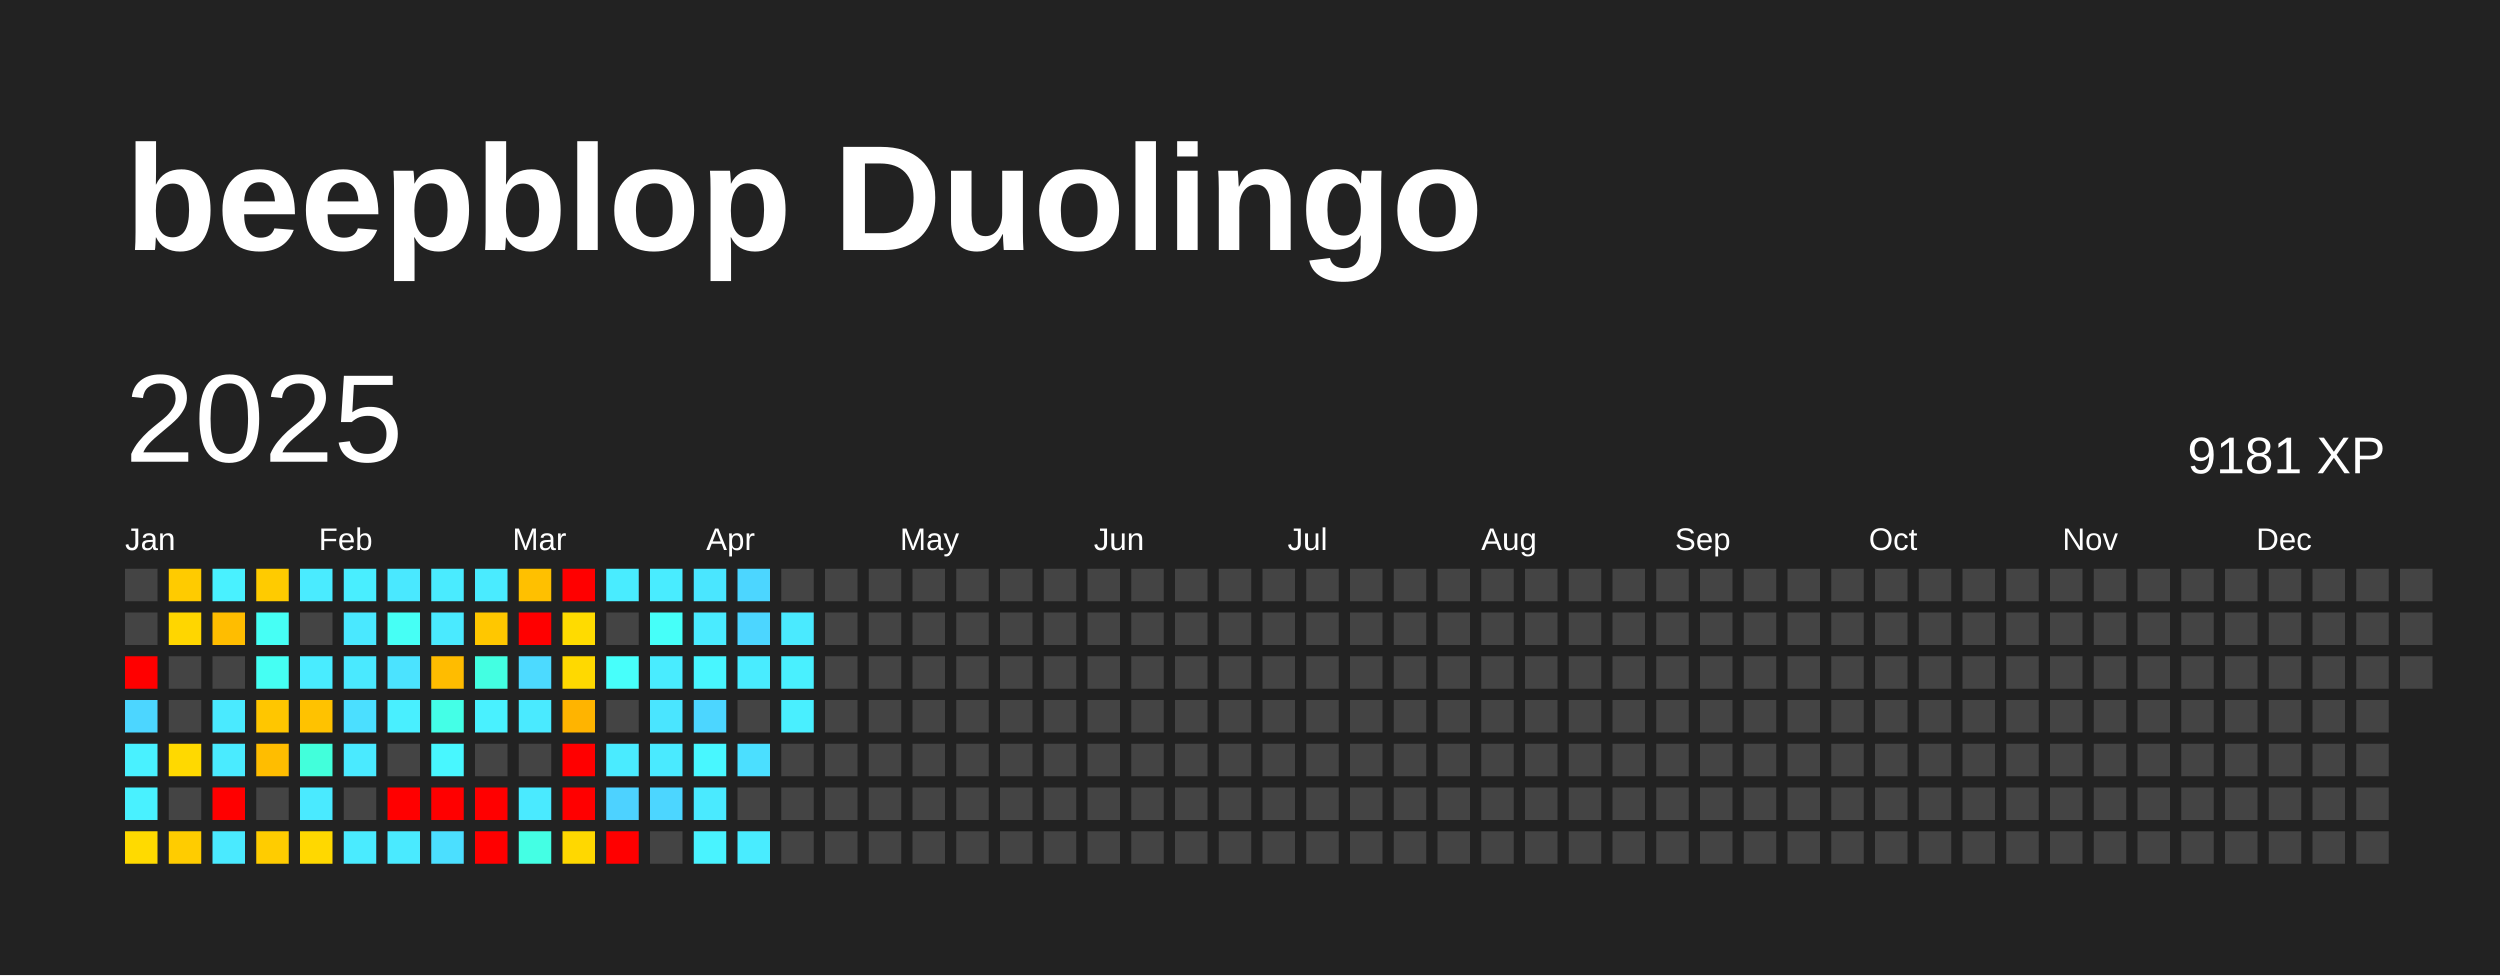
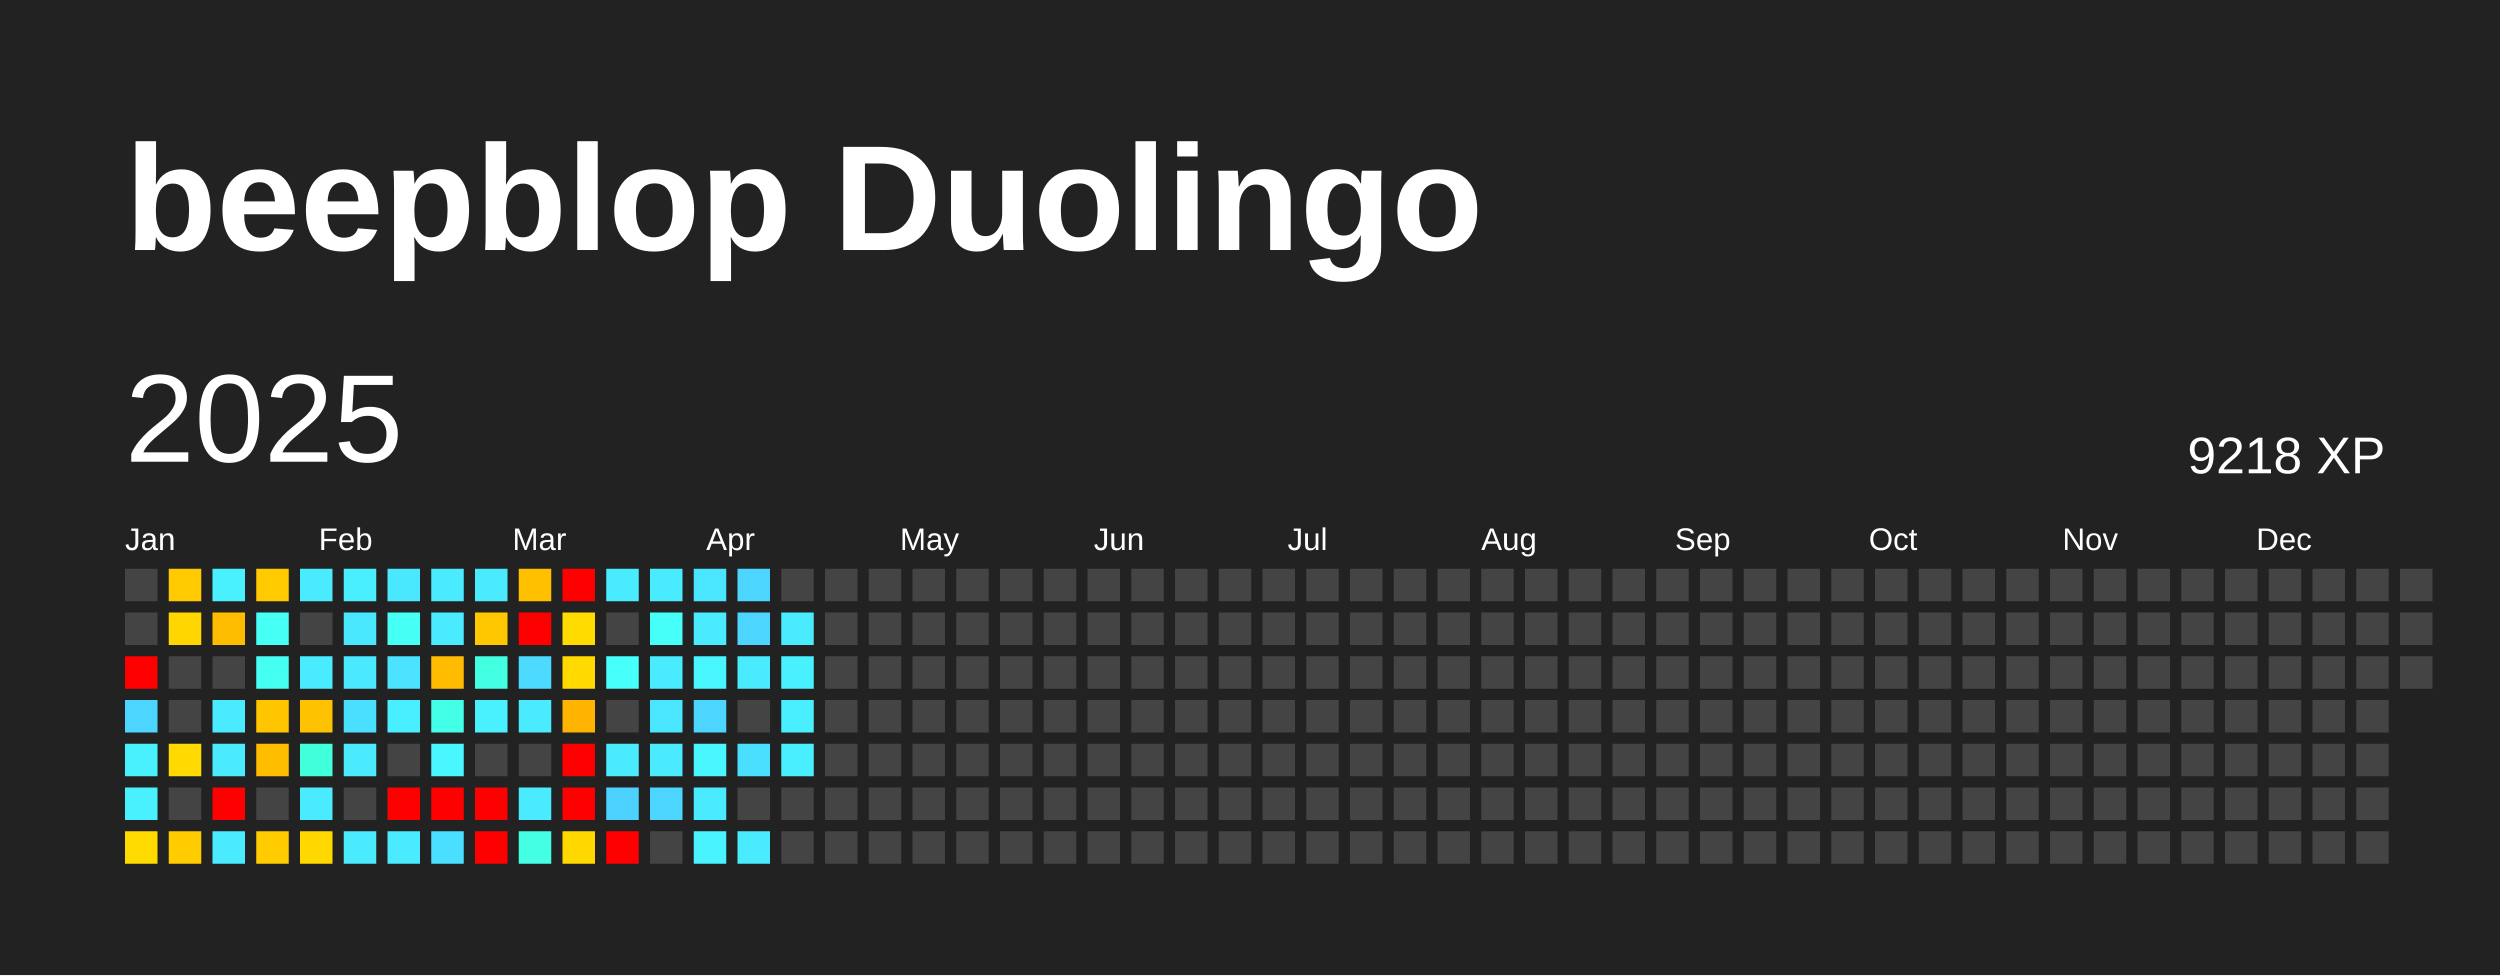
<svg xmlns="http://www.w3.org/2000/svg" baseProfile="full" height="78mm" version="1.1" viewBox="0,0,200,78" width="200mm">
  <defs />
  <rect fill="#222222" height="78" width="200" x="0" y="0" />
  <text fill="#FFFFFF" style="font-size:12px; font-family:Arial; font-weight:bold;" x="10" y="20">beepblop Duolingo</text>
  <text dominant-baseline="hanging" fill="#FFFFFF" style="font-size:10.0px; font-family:Arial;" x="10" y="30">2025</text>
-   <text dominant-baseline="hanging" fill="#FFFFFF" style="font-size:4.125px; font-family:Arial;" x="175" y="35">9181 XP</text>
+   <text dominant-baseline="hanging" fill="#FFFFFF" style="font-size:4.125px; font-family:Arial;" x="175" y="35">9218 XP</text>
  <text fill="#FFFFFF" style="font-size:2.5px; font-family:Arial" x="10.0" y="44">Jan</text>
  <text fill="#FFFFFF" style="font-size:2.5px; font-family:Arial" x="25.5" y="44">Feb</text>
  <text fill="#FFFFFF" style="font-size:2.5px; font-family:Arial" x="41.0" y="44">Mar</text>
  <text fill="#FFFFFF" style="font-size:2.5px; font-family:Arial" x="56.5" y="44">Apr</text>
  <text fill="#FFFFFF" style="font-size:2.5px; font-family:Arial" x="72.0" y="44">May</text>
  <text fill="#FFFFFF" style="font-size:2.5px; font-family:Arial" x="87.5" y="44">Jun</text>
  <text fill="#FFFFFF" style="font-size:2.5px; font-family:Arial" x="103.0" y="44">Jul</text>
  <text fill="#FFFFFF" style="font-size:2.5px; font-family:Arial" x="118.5" y="44">Aug</text>
  <text fill="#FFFFFF" style="font-size:2.5px; font-family:Arial" x="134.0" y="44">Sep</text>
  <text fill="#FFFFFF" style="font-size:2.5px; font-family:Arial" x="149.5" y="44">Oct</text>
  <text fill="#FFFFFF" style="font-size:2.5px; font-family:Arial" x="165.0" y="44">Nov</text>
  <text fill="#FFFFFF" style="font-size:2.5px; font-family:Arial" x="180.5" y="44">Dec</text>
  <rect fill="#444444" height="2.6" width="2.6" x="10.0" y="45.5" />
  <rect fill="#444444" height="2.6" width="2.6" x="10.0" y="49.0" />
  <rect fill="red" height="2.6" width="2.6" x="10.0" y="52.5" />
  <rect fill="#4cd6ff" height="2.6" width="2.6" x="10.0" y="56.0" />
  <rect fill="#49f1ff" height="2.6" width="2.6" x="10.0" y="59.5" />
  <rect fill="#49f1ff" height="2.6" width="2.6" x="10.0" y="63.0" />
  <rect fill="#ffda00" height="2.6" width="2.6" x="10.0" y="66.5" />
  <rect fill="#ffcb00" height="2.6" width="2.6" x="13.5" y="45.5" />
  <rect fill="#ffd600" height="2.6" width="2.6" x="13.5" y="49.0" />
  <rect fill="#444444" height="2.6" width="2.6" x="13.5" y="52.5" />
  <rect fill="#444444" height="2.6" width="2.6" x="13.5" y="56.0" />
  <rect fill="#ffd900" height="2.6" width="2.6" x="13.5" y="59.5" />
  <rect fill="#444444" height="2.6" width="2.6" x="13.5" y="63.0" />
  <rect fill="#ffcc00" height="2.6" width="2.6" x="13.5" y="66.5" />
  <rect fill="#49f1ff" height="2.6" width="2.6" x="17.0" y="45.5" />
  <rect fill="#ffbd00" height="2.6" width="2.6" x="17.0" y="49.0" />
  <rect fill="#444444" height="2.6" width="2.6" x="17.0" y="52.5" />
  <rect fill="#4aeaff" height="2.6" width="2.6" x="17.0" y="56.0" />
  <rect fill="#4aebff" height="2.6" width="2.6" x="17.0" y="59.5" />
  <rect fill="red" height="2.6" width="2.6" x="17.0" y="63.0" />
  <rect fill="#4aeaff" height="2.6" width="2.6" x="17.0" y="66.5" />
  <rect fill="#ffcb00" height="2.6" width="2.6" x="20.5" y="45.5" />
  <rect fill="#46fff5" height="2.6" width="2.6" x="20.5" y="49.0" />
  <rect fill="#45fff3" height="2.6" width="2.6" x="20.5" y="52.5" />
  <rect fill="#ffc600" height="2.6" width="2.6" x="20.5" y="56.0" />
  <rect fill="#ffbd00" height="2.6" width="2.6" x="20.5" y="59.5" />
  <rect fill="#444444" height="2.6" width="2.6" x="20.5" y="63.0" />
  <rect fill="#ffcc00" height="2.6" width="2.6" x="20.5" y="66.5" />
  <rect fill="#4aebff" height="2.6" width="2.6" x="24.0" y="45.5" />
  <rect fill="#444444" height="2.6" width="2.6" x="24.0" y="49.0" />
  <rect fill="#49ecff" height="2.6" width="2.6" x="24.0" y="52.5" />
  <rect fill="#ffc200" height="2.6" width="2.6" x="24.0" y="56.0" />
  <rect fill="#42ffdb" height="2.6" width="2.6" x="24.0" y="59.5" />
  <rect fill="#4aeaff" height="2.6" width="2.6" x="24.0" y="63.0" />
  <rect fill="#ffd800" height="2.6" width="2.6" x="24.0" y="66.5" />
  <rect fill="#49eeff" height="2.6" width="2.6" x="27.5" y="45.5" />
  <rect fill="#4ae8ff" height="2.6" width="2.6" x="27.5" y="49.0" />
  <rect fill="#4ae9ff" height="2.6" width="2.6" x="27.5" y="52.5" />
  <rect fill="#4bdfff" height="2.6" width="2.6" x="27.5" y="56.0" />
  <rect fill="#4aeaff" height="2.6" width="2.6" x="27.5" y="59.5" />
  <rect fill="#444444" height="2.6" width="2.6" x="27.5" y="63.0" />
  <rect fill="#4aebff" height="2.6" width="2.6" x="27.5" y="66.5" />
  <rect fill="#4ae8ff" height="2.6" width="2.6" x="31.0" y="45.5" />
  <rect fill="#46fff5" height="2.6" width="2.6" x="31.0" y="49.0" />
  <rect fill="#4be3ff" height="2.6" width="2.6" x="31.0" y="52.5" />
  <rect fill="#49efff" height="2.6" width="2.6" x="31.0" y="56.0" />
  <rect fill="#444444" height="2.6" width="2.6" x="31.0" y="59.5" />
  <rect fill="red" height="2.6" width="2.6" x="31.0" y="63.0" />
  <rect fill="#4aeaff" height="2.6" width="2.6" x="31.0" y="66.5" />
  <rect fill="#4aebff" height="2.6" width="2.6" x="34.5" y="45.5" />
  <rect fill="#4aeaff" height="2.6" width="2.6" x="34.5" y="49.0" />
  <rect fill="#ffbc00" height="2.6" width="2.6" x="34.5" y="52.5" />
  <rect fill="#44ffe7" height="2.6" width="2.6" x="34.5" y="56.0" />
  <rect fill="#48f7ff" height="2.6" width="2.6" x="34.5" y="59.5" />
  <rect fill="red" height="2.6" width="2.6" x="34.5" y="63.0" />
  <rect fill="#4bdfff" height="2.6" width="2.6" x="34.5" y="66.5" />
  <rect fill="#4aebff" height="2.6" width="2.6" x="38.0" y="45.5" />
  <rect fill="#ffc700" height="2.6" width="2.6" x="38.0" y="49.0" />
  <rect fill="#43ffe2" height="2.6" width="2.6" x="38.0" y="52.5" />
  <rect fill="#49f1ff" height="2.6" width="2.6" x="38.0" y="56.0" />
  <rect fill="#444444" height="2.6" width="2.6" x="38.0" y="59.5" />
  <rect fill="red" height="2.6" width="2.6" x="38.0" y="63.0" />
  <rect fill="red" height="2.6" width="2.6" x="38.0" y="66.5" />
  <rect fill="#ffc000" height="2.6" width="2.6" x="41.5" y="45.5" />
  <rect fill="red" height="2.6" width="2.6" x="41.5" y="49.0" />
  <rect fill="#4cdaff" height="2.6" width="2.6" x="41.5" y="52.5" />
  <rect fill="#4aeaff" height="2.6" width="2.6" x="41.5" y="56.0" />
  <rect fill="#444444" height="2.6" width="2.6" x="41.5" y="59.5" />
  <rect fill="#4aeaff" height="2.6" width="2.6" x="41.5" y="63.0" />
  <rect fill="#44ffe4" height="2.6" width="2.6" x="41.5" y="66.5" />
  <rect fill="red" height="2.6" width="2.6" x="45.0" y="45.5" />
  <rect fill="#ffdb00" height="2.6" width="2.6" x="45.0" y="49.0" />
  <rect fill="#ffd900" height="2.6" width="2.6" x="45.0" y="52.5" />
  <rect fill="#ffb400" height="2.6" width="2.6" x="45.0" y="56.0" />
  <rect fill="red" height="2.6" width="2.6" x="45.0" y="59.5" />
  <rect fill="red" height="2.6" width="2.6" x="45.0" y="63.0" />
  <rect fill="#ffd800" height="2.6" width="2.6" x="45.0" y="66.5" />
  <rect fill="#49ecff" height="2.6" width="2.6" x="48.5" y="45.5" />
  <rect fill="#444444" height="2.6" width="2.6" x="48.5" y="49.0" />
  <rect fill="#47fffb" height="2.6" width="2.6" x="48.5" y="52.5" />
  <rect fill="#444444" height="2.6" width="2.6" x="48.5" y="56.0" />
  <rect fill="#4aebff" height="2.6" width="2.6" x="48.5" y="59.5" />
  <rect fill="#4dd2ff" height="2.6" width="2.6" x="48.5" y="63.0" />
  <rect fill="red" height="2.6" width="2.6" x="48.5" y="66.5" />
  <rect fill="#49ecff" height="2.6" width="2.6" x="52.0" y="45.5" />
  <rect fill="#46fff9" height="2.6" width="2.6" x="52.0" y="49.0" />
  <rect fill="#49ecff" height="2.6" width="2.6" x="52.0" y="52.5" />
  <rect fill="#4ae5ff" height="2.6" width="2.6" x="52.0" y="56.0" />
  <rect fill="#4aeaff" height="2.6" width="2.6" x="52.0" y="59.5" />
  <rect fill="#4cd6ff" height="2.6" width="2.6" x="52.0" y="63.0" />
  <rect fill="#444444" height="2.6" width="2.6" x="52.0" y="66.5" />
  <rect fill="#4ae6ff" height="2.6" width="2.6" x="55.5" y="45.5" />
  <rect fill="#4aebff" height="2.6" width="2.6" x="55.5" y="49.0" />
  <rect fill="#48f6ff" height="2.6" width="2.6" x="55.5" y="52.5" />
  <rect fill="#4cd6ff" height="2.6" width="2.6" x="55.5" y="56.0" />
  <rect fill="#48f7ff" height="2.6" width="2.6" x="55.5" y="59.5" />
  <rect fill="#4aeaff" height="2.6" width="2.6" x="55.5" y="63.0" />
  <rect fill="#49f3ff" height="2.6" width="2.6" x="55.5" y="66.5" />
  <rect fill="#4cd6ff" height="2.6" width="2.6" x="59.0" y="45.5" />
  <rect fill="#4cd6ff" height="2.6" width="2.6" x="59.0" y="49.0" />
  <rect fill="#49ecff" height="2.6" width="2.6" x="59.0" y="52.5" />
  <rect fill="#444444" height="2.6" width="2.6" x="59.0" y="56.0" />
  <rect fill="#4bdfff" height="2.6" width="2.6" x="59.0" y="59.5" />
  <rect fill="#444444" height="2.6" width="2.6" x="59.0" y="63.0" />
  <rect fill="#49ecff" height="2.6" width="2.6" x="59.0" y="66.5" />
  <rect fill="#444444" height="2.6" width="2.6" x="62.5" y="45.5" />
  <rect fill="#4aeaff" height="2.6" width="2.6" x="62.5" y="49.0" />
  <rect fill="#49f0ff" height="2.6" width="2.6" x="62.5" y="52.5" />
  <rect fill="#49efff" height="2.6" width="2.6" x="62.5" y="56.0" />
-   <rect fill="#444444" height="2.6" width="2.6" x="62.5" y="59.5" />
+   <rect fill="#49eeff" height="2.6" width="2.6" x="62.5" y="59.5" />
  <rect fill="#444444" height="2.6" width="2.6" x="62.5" y="63.0" />
  <rect fill="#444444" height="2.6" width="2.6" x="62.5" y="66.5" />
  <rect fill="#444444" height="2.6" width="2.6" x="66.0" y="45.5" />
  <rect fill="#444444" height="2.6" width="2.6" x="66.0" y="49.0" />
  <rect fill="#444444" height="2.6" width="2.6" x="66.0" y="52.5" />
  <rect fill="#444444" height="2.6" width="2.6" x="66.0" y="56.0" />
  <rect fill="#444444" height="2.6" width="2.6" x="66.0" y="59.5" />
  <rect fill="#444444" height="2.6" width="2.6" x="66.0" y="63.0" />
  <rect fill="#444444" height="2.6" width="2.6" x="66.0" y="66.5" />
  <rect fill="#444444" height="2.6" width="2.6" x="69.5" y="45.5" />
  <rect fill="#444444" height="2.6" width="2.6" x="69.5" y="49.0" />
  <rect fill="#444444" height="2.6" width="2.6" x="69.5" y="52.5" />
  <rect fill="#444444" height="2.6" width="2.6" x="69.5" y="56.0" />
  <rect fill="#444444" height="2.6" width="2.6" x="69.5" y="59.5" />
  <rect fill="#444444" height="2.6" width="2.6" x="69.5" y="63.0" />
  <rect fill="#444444" height="2.6" width="2.6" x="69.5" y="66.5" />
  <rect fill="#444444" height="2.6" width="2.6" x="73.0" y="45.5" />
  <rect fill="#444444" height="2.6" width="2.6" x="73.0" y="49.0" />
  <rect fill="#444444" height="2.6" width="2.6" x="73.0" y="52.5" />
  <rect fill="#444444" height="2.6" width="2.6" x="73.0" y="56.0" />
  <rect fill="#444444" height="2.6" width="2.6" x="73.0" y="59.5" />
  <rect fill="#444444" height="2.6" width="2.6" x="73.0" y="63.0" />
  <rect fill="#444444" height="2.6" width="2.6" x="73.0" y="66.5" />
  <rect fill="#444444" height="2.6" width="2.6" x="76.5" y="45.5" />
  <rect fill="#444444" height="2.6" width="2.6" x="76.5" y="49.0" />
  <rect fill="#444444" height="2.6" width="2.6" x="76.5" y="52.5" />
  <rect fill="#444444" height="2.6" width="2.6" x="76.5" y="56.0" />
  <rect fill="#444444" height="2.6" width="2.6" x="76.5" y="59.5" />
  <rect fill="#444444" height="2.6" width="2.6" x="76.5" y="63.0" />
  <rect fill="#444444" height="2.6" width="2.6" x="76.5" y="66.5" />
  <rect fill="#444444" height="2.6" width="2.6" x="80.0" y="45.5" />
  <rect fill="#444444" height="2.6" width="2.6" x="80.0" y="49.0" />
  <rect fill="#444444" height="2.6" width="2.6" x="80.0" y="52.5" />
  <rect fill="#444444" height="2.6" width="2.6" x="80.0" y="56.0" />
  <rect fill="#444444" height="2.6" width="2.6" x="80.0" y="59.5" />
  <rect fill="#444444" height="2.6" width="2.6" x="80.0" y="63.0" />
  <rect fill="#444444" height="2.6" width="2.6" x="80.0" y="66.5" />
  <rect fill="#444444" height="2.6" width="2.6" x="83.5" y="45.5" />
  <rect fill="#444444" height="2.6" width="2.6" x="83.5" y="49.0" />
  <rect fill="#444444" height="2.6" width="2.6" x="83.5" y="52.5" />
  <rect fill="#444444" height="2.6" width="2.6" x="83.5" y="56.0" />
  <rect fill="#444444" height="2.6" width="2.6" x="83.5" y="59.5" />
  <rect fill="#444444" height="2.6" width="2.6" x="83.5" y="63.0" />
  <rect fill="#444444" height="2.6" width="2.6" x="83.5" y="66.5" />
  <rect fill="#444444" height="2.6" width="2.6" x="87.0" y="45.5" />
  <rect fill="#444444" height="2.6" width="2.6" x="87.0" y="49.0" />
  <rect fill="#444444" height="2.6" width="2.6" x="87.0" y="52.5" />
  <rect fill="#444444" height="2.6" width="2.6" x="87.0" y="56.0" />
  <rect fill="#444444" height="2.6" width="2.6" x="87.0" y="59.5" />
  <rect fill="#444444" height="2.6" width="2.6" x="87.0" y="63.0" />
  <rect fill="#444444" height="2.6" width="2.6" x="87.0" y="66.5" />
  <rect fill="#444444" height="2.6" width="2.6" x="90.5" y="45.5" />
  <rect fill="#444444" height="2.6" width="2.6" x="90.5" y="49.0" />
  <rect fill="#444444" height="2.6" width="2.6" x="90.5" y="52.5" />
  <rect fill="#444444" height="2.6" width="2.6" x="90.5" y="56.0" />
  <rect fill="#444444" height="2.6" width="2.6" x="90.5" y="59.5" />
  <rect fill="#444444" height="2.6" width="2.6" x="90.5" y="63.0" />
  <rect fill="#444444" height="2.6" width="2.6" x="90.5" y="66.5" />
  <rect fill="#444444" height="2.6" width="2.6" x="94.0" y="45.5" />
  <rect fill="#444444" height="2.6" width="2.6" x="94.0" y="49.0" />
  <rect fill="#444444" height="2.6" width="2.6" x="94.0" y="52.5" />
  <rect fill="#444444" height="2.6" width="2.6" x="94.0" y="56.0" />
  <rect fill="#444444" height="2.6" width="2.6" x="94.0" y="59.5" />
  <rect fill="#444444" height="2.6" width="2.6" x="94.0" y="63.0" />
  <rect fill="#444444" height="2.6" width="2.6" x="94.0" y="66.5" />
  <rect fill="#444444" height="2.6" width="2.6" x="97.5" y="45.5" />
  <rect fill="#444444" height="2.6" width="2.6" x="97.5" y="49.0" />
  <rect fill="#444444" height="2.6" width="2.6" x="97.5" y="52.5" />
  <rect fill="#444444" height="2.6" width="2.6" x="97.5" y="56.0" />
  <rect fill="#444444" height="2.6" width="2.6" x="97.5" y="59.5" />
  <rect fill="#444444" height="2.6" width="2.6" x="97.5" y="63.0" />
  <rect fill="#444444" height="2.6" width="2.6" x="97.5" y="66.5" />
  <rect fill="#444444" height="2.6" width="2.6" x="101.0" y="45.5" />
  <rect fill="#444444" height="2.6" width="2.6" x="101.0" y="49.0" />
  <rect fill="#444444" height="2.6" width="2.6" x="101.0" y="52.5" />
  <rect fill="#444444" height="2.6" width="2.6" x="101.0" y="56.0" />
  <rect fill="#444444" height="2.6" width="2.6" x="101.0" y="59.5" />
  <rect fill="#444444" height="2.6" width="2.6" x="101.0" y="63.0" />
  <rect fill="#444444" height="2.6" width="2.6" x="101.0" y="66.5" />
  <rect fill="#444444" height="2.6" width="2.6" x="104.5" y="45.5" />
  <rect fill="#444444" height="2.6" width="2.6" x="104.5" y="49.0" />
  <rect fill="#444444" height="2.6" width="2.6" x="104.5" y="52.5" />
  <rect fill="#444444" height="2.6" width="2.6" x="104.5" y="56.0" />
  <rect fill="#444444" height="2.6" width="2.6" x="104.5" y="59.5" />
  <rect fill="#444444" height="2.6" width="2.6" x="104.5" y="63.0" />
  <rect fill="#444444" height="2.6" width="2.6" x="104.5" y="66.5" />
  <rect fill="#444444" height="2.6" width="2.6" x="108.0" y="45.5" />
  <rect fill="#444444" height="2.6" width="2.6" x="108.0" y="49.0" />
  <rect fill="#444444" height="2.6" width="2.6" x="108.0" y="52.5" />
  <rect fill="#444444" height="2.6" width="2.6" x="108.0" y="56.0" />
  <rect fill="#444444" height="2.6" width="2.6" x="108.0" y="59.5" />
  <rect fill="#444444" height="2.6" width="2.6" x="108.0" y="63.0" />
  <rect fill="#444444" height="2.6" width="2.6" x="108.0" y="66.5" />
  <rect fill="#444444" height="2.6" width="2.6" x="111.5" y="45.5" />
  <rect fill="#444444" height="2.6" width="2.6" x="111.5" y="49.0" />
  <rect fill="#444444" height="2.6" width="2.6" x="111.5" y="52.5" />
  <rect fill="#444444" height="2.6" width="2.6" x="111.5" y="56.0" />
  <rect fill="#444444" height="2.6" width="2.6" x="111.5" y="59.5" />
  <rect fill="#444444" height="2.6" width="2.6" x="111.5" y="63.0" />
  <rect fill="#444444" height="2.6" width="2.6" x="111.5" y="66.5" />
  <rect fill="#444444" height="2.6" width="2.6" x="115.0" y="45.5" />
  <rect fill="#444444" height="2.6" width="2.6" x="115.0" y="49.0" />
  <rect fill="#444444" height="2.6" width="2.6" x="115.0" y="52.5" />
  <rect fill="#444444" height="2.6" width="2.6" x="115.0" y="56.0" />
  <rect fill="#444444" height="2.6" width="2.6" x="115.0" y="59.5" />
  <rect fill="#444444" height="2.6" width="2.6" x="115.0" y="63.0" />
  <rect fill="#444444" height="2.6" width="2.6" x="115.0" y="66.5" />
  <rect fill="#444444" height="2.6" width="2.6" x="118.5" y="45.5" />
  <rect fill="#444444" height="2.6" width="2.6" x="118.5" y="49.0" />
  <rect fill="#444444" height="2.6" width="2.6" x="118.5" y="52.5" />
  <rect fill="#444444" height="2.6" width="2.6" x="118.5" y="56.0" />
  <rect fill="#444444" height="2.6" width="2.6" x="118.5" y="59.5" />
  <rect fill="#444444" height="2.6" width="2.6" x="118.5" y="63.0" />
  <rect fill="#444444" height="2.6" width="2.6" x="118.5" y="66.5" />
  <rect fill="#444444" height="2.6" width="2.6" x="122.0" y="45.5" />
  <rect fill="#444444" height="2.6" width="2.6" x="122.0" y="49.0" />
  <rect fill="#444444" height="2.6" width="2.6" x="122.0" y="52.5" />
  <rect fill="#444444" height="2.6" width="2.6" x="122.0" y="56.0" />
  <rect fill="#444444" height="2.6" width="2.6" x="122.0" y="59.5" />
  <rect fill="#444444" height="2.6" width="2.6" x="122.0" y="63.0" />
  <rect fill="#444444" height="2.6" width="2.6" x="122.0" y="66.5" />
  <rect fill="#444444" height="2.6" width="2.6" x="125.5" y="45.5" />
  <rect fill="#444444" height="2.6" width="2.6" x="125.5" y="49.0" />
  <rect fill="#444444" height="2.6" width="2.6" x="125.5" y="52.5" />
  <rect fill="#444444" height="2.6" width="2.6" x="125.5" y="56.0" />
  <rect fill="#444444" height="2.6" width="2.6" x="125.5" y="59.5" />
  <rect fill="#444444" height="2.6" width="2.6" x="125.5" y="63.0" />
  <rect fill="#444444" height="2.6" width="2.6" x="125.5" y="66.5" />
  <rect fill="#444444" height="2.6" width="2.6" x="129.0" y="45.5" />
  <rect fill="#444444" height="2.6" width="2.6" x="129.0" y="49.0" />
  <rect fill="#444444" height="2.6" width="2.6" x="129.0" y="52.5" />
  <rect fill="#444444" height="2.6" width="2.6" x="129.0" y="56.0" />
  <rect fill="#444444" height="2.6" width="2.6" x="129.0" y="59.5" />
  <rect fill="#444444" height="2.6" width="2.6" x="129.0" y="63.0" />
  <rect fill="#444444" height="2.6" width="2.6" x="129.0" y="66.5" />
  <rect fill="#444444" height="2.6" width="2.6" x="132.5" y="45.5" />
  <rect fill="#444444" height="2.6" width="2.6" x="132.5" y="49.0" />
  <rect fill="#444444" height="2.6" width="2.6" x="132.5" y="52.5" />
  <rect fill="#444444" height="2.6" width="2.6" x="132.5" y="56.0" />
  <rect fill="#444444" height="2.6" width="2.6" x="132.5" y="59.5" />
  <rect fill="#444444" height="2.6" width="2.6" x="132.5" y="63.0" />
  <rect fill="#444444" height="2.6" width="2.6" x="132.5" y="66.5" />
  <rect fill="#444444" height="2.6" width="2.6" x="136.0" y="45.5" />
  <rect fill="#444444" height="2.6" width="2.6" x="136.0" y="49.0" />
  <rect fill="#444444" height="2.6" width="2.6" x="136.0" y="52.5" />
  <rect fill="#444444" height="2.6" width="2.6" x="136.0" y="56.0" />
  <rect fill="#444444" height="2.6" width="2.6" x="136.0" y="59.5" />
  <rect fill="#444444" height="2.6" width="2.6" x="136.0" y="63.0" />
  <rect fill="#444444" height="2.6" width="2.6" x="136.0" y="66.5" />
  <rect fill="#444444" height="2.6" width="2.6" x="139.5" y="45.5" />
  <rect fill="#444444" height="2.6" width="2.6" x="139.5" y="49.0" />
  <rect fill="#444444" height="2.6" width="2.6" x="139.5" y="52.5" />
  <rect fill="#444444" height="2.6" width="2.6" x="139.5" y="56.0" />
  <rect fill="#444444" height="2.6" width="2.6" x="139.5" y="59.5" />
  <rect fill="#444444" height="2.6" width="2.6" x="139.5" y="63.0" />
  <rect fill="#444444" height="2.6" width="2.6" x="139.5" y="66.5" />
  <rect fill="#444444" height="2.6" width="2.6" x="143.0" y="45.5" />
  <rect fill="#444444" height="2.6" width="2.6" x="143.0" y="49.0" />
  <rect fill="#444444" height="2.6" width="2.6" x="143.0" y="52.5" />
  <rect fill="#444444" height="2.6" width="2.6" x="143.0" y="56.0" />
  <rect fill="#444444" height="2.6" width="2.6" x="143.0" y="59.5" />
  <rect fill="#444444" height="2.6" width="2.6" x="143.0" y="63.0" />
  <rect fill="#444444" height="2.6" width="2.6" x="143.0" y="66.5" />
  <rect fill="#444444" height="2.6" width="2.6" x="146.5" y="45.5" />
  <rect fill="#444444" height="2.6" width="2.6" x="146.5" y="49.0" />
  <rect fill="#444444" height="2.6" width="2.6" x="146.5" y="52.5" />
  <rect fill="#444444" height="2.6" width="2.6" x="146.5" y="56.0" />
  <rect fill="#444444" height="2.6" width="2.6" x="146.5" y="59.5" />
  <rect fill="#444444" height="2.6" width="2.6" x="146.5" y="63.0" />
  <rect fill="#444444" height="2.6" width="2.6" x="146.5" y="66.5" />
  <rect fill="#444444" height="2.6" width="2.6" x="150.0" y="45.5" />
  <rect fill="#444444" height="2.6" width="2.6" x="150.0" y="49.0" />
  <rect fill="#444444" height="2.6" width="2.6" x="150.0" y="52.5" />
  <rect fill="#444444" height="2.6" width="2.6" x="150.0" y="56.0" />
  <rect fill="#444444" height="2.6" width="2.6" x="150.0" y="59.5" />
  <rect fill="#444444" height="2.6" width="2.6" x="150.0" y="63.0" />
  <rect fill="#444444" height="2.6" width="2.6" x="150.0" y="66.5" />
  <rect fill="#444444" height="2.6" width="2.6" x="153.5" y="45.5" />
  <rect fill="#444444" height="2.6" width="2.6" x="153.5" y="49.0" />
  <rect fill="#444444" height="2.6" width="2.6" x="153.5" y="52.5" />
  <rect fill="#444444" height="2.6" width="2.6" x="153.5" y="56.0" />
  <rect fill="#444444" height="2.6" width="2.6" x="153.5" y="59.5" />
  <rect fill="#444444" height="2.6" width="2.6" x="153.5" y="63.0" />
  <rect fill="#444444" height="2.6" width="2.6" x="153.5" y="66.5" />
  <rect fill="#444444" height="2.6" width="2.6" x="157.0" y="45.5" />
  <rect fill="#444444" height="2.6" width="2.6" x="157.0" y="49.0" />
  <rect fill="#444444" height="2.6" width="2.6" x="157.0" y="52.5" />
  <rect fill="#444444" height="2.6" width="2.6" x="157.0" y="56.0" />
  <rect fill="#444444" height="2.6" width="2.6" x="157.0" y="59.5" />
  <rect fill="#444444" height="2.6" width="2.6" x="157.0" y="63.0" />
  <rect fill="#444444" height="2.6" width="2.6" x="157.0" y="66.5" />
  <rect fill="#444444" height="2.6" width="2.6" x="160.5" y="45.5" />
  <rect fill="#444444" height="2.6" width="2.6" x="160.5" y="49.0" />
  <rect fill="#444444" height="2.6" width="2.6" x="160.5" y="52.5" />
  <rect fill="#444444" height="2.6" width="2.6" x="160.5" y="56.0" />
  <rect fill="#444444" height="2.6" width="2.6" x="160.5" y="59.5" />
  <rect fill="#444444" height="2.6" width="2.6" x="160.5" y="63.0" />
  <rect fill="#444444" height="2.6" width="2.6" x="160.5" y="66.5" />
  <rect fill="#444444" height="2.6" width="2.6" x="164.0" y="45.5" />
  <rect fill="#444444" height="2.6" width="2.6" x="164.0" y="49.0" />
  <rect fill="#444444" height="2.6" width="2.6" x="164.0" y="52.5" />
  <rect fill="#444444" height="2.6" width="2.6" x="164.0" y="56.0" />
  <rect fill="#444444" height="2.6" width="2.6" x="164.0" y="59.5" />
  <rect fill="#444444" height="2.6" width="2.6" x="164.0" y="63.0" />
  <rect fill="#444444" height="2.6" width="2.6" x="164.0" y="66.5" />
  <rect fill="#444444" height="2.6" width="2.6" x="167.5" y="45.5" />
  <rect fill="#444444" height="2.6" width="2.6" x="167.5" y="49.0" />
  <rect fill="#444444" height="2.6" width="2.6" x="167.5" y="52.5" />
  <rect fill="#444444" height="2.6" width="2.6" x="167.5" y="56.0" />
  <rect fill="#444444" height="2.6" width="2.6" x="167.5" y="59.5" />
  <rect fill="#444444" height="2.6" width="2.6" x="167.5" y="63.0" />
  <rect fill="#444444" height="2.6" width="2.6" x="167.5" y="66.5" />
  <rect fill="#444444" height="2.6" width="2.6" x="171.0" y="45.5" />
  <rect fill="#444444" height="2.6" width="2.6" x="171.0" y="49.0" />
  <rect fill="#444444" height="2.6" width="2.6" x="171.0" y="52.5" />
  <rect fill="#444444" height="2.6" width="2.6" x="171.0" y="56.0" />
  <rect fill="#444444" height="2.6" width="2.6" x="171.0" y="59.5" />
  <rect fill="#444444" height="2.6" width="2.6" x="171.0" y="63.0" />
  <rect fill="#444444" height="2.6" width="2.6" x="171.0" y="66.5" />
  <rect fill="#444444" height="2.6" width="2.6" x="174.5" y="45.5" />
  <rect fill="#444444" height="2.6" width="2.6" x="174.5" y="49.0" />
  <rect fill="#444444" height="2.6" width="2.6" x="174.5" y="52.5" />
  <rect fill="#444444" height="2.6" width="2.6" x="174.5" y="56.0" />
  <rect fill="#444444" height="2.6" width="2.6" x="174.5" y="59.5" />
  <rect fill="#444444" height="2.6" width="2.6" x="174.5" y="63.0" />
  <rect fill="#444444" height="2.6" width="2.6" x="174.5" y="66.5" />
  <rect fill="#444444" height="2.6" width="2.6" x="178.0" y="45.5" />
  <rect fill="#444444" height="2.6" width="2.6" x="178.0" y="49.0" />
  <rect fill="#444444" height="2.6" width="2.6" x="178.0" y="52.5" />
  <rect fill="#444444" height="2.6" width="2.6" x="178.0" y="56.0" />
  <rect fill="#444444" height="2.6" width="2.6" x="178.0" y="59.5" />
  <rect fill="#444444" height="2.6" width="2.6" x="178.0" y="63.0" />
  <rect fill="#444444" height="2.6" width="2.6" x="178.0" y="66.5" />
  <rect fill="#444444" height="2.6" width="2.6" x="181.5" y="45.5" />
  <rect fill="#444444" height="2.6" width="2.6" x="181.5" y="49.0" />
  <rect fill="#444444" height="2.6" width="2.6" x="181.5" y="52.5" />
  <rect fill="#444444" height="2.6" width="2.6" x="181.5" y="56.0" />
  <rect fill="#444444" height="2.6" width="2.6" x="181.5" y="59.5" />
  <rect fill="#444444" height="2.6" width="2.6" x="181.5" y="63.0" />
  <rect fill="#444444" height="2.6" width="2.6" x="181.5" y="66.5" />
  <rect fill="#444444" height="2.6" width="2.6" x="185.0" y="45.5" />
  <rect fill="#444444" height="2.6" width="2.6" x="185.0" y="49.0" />
  <rect fill="#444444" height="2.6" width="2.6" x="185.0" y="52.5" />
  <rect fill="#444444" height="2.6" width="2.6" x="185.0" y="56.0" />
  <rect fill="#444444" height="2.6" width="2.6" x="185.0" y="59.5" />
  <rect fill="#444444" height="2.6" width="2.6" x="185.0" y="63.0" />
  <rect fill="#444444" height="2.6" width="2.6" x="185.0" y="66.5" />
  <rect fill="#444444" height="2.6" width="2.6" x="188.5" y="45.5" />
  <rect fill="#444444" height="2.6" width="2.6" x="188.5" y="49.0" />
  <rect fill="#444444" height="2.6" width="2.6" x="188.5" y="52.5" />
  <rect fill="#444444" height="2.6" width="2.6" x="188.5" y="56.0" />
  <rect fill="#444444" height="2.6" width="2.6" x="188.5" y="59.5" />
  <rect fill="#444444" height="2.6" width="2.6" x="188.5" y="63.0" />
  <rect fill="#444444" height="2.6" width="2.6" x="188.5" y="66.5" />
  <rect fill="#444444" height="2.6" width="2.6" x="192.0" y="45.5" />
  <rect fill="#444444" height="2.6" width="2.6" x="192.0" y="49.0" />
  <rect fill="#444444" height="2.6" width="2.6" x="192.0" y="52.5" />
</svg>
